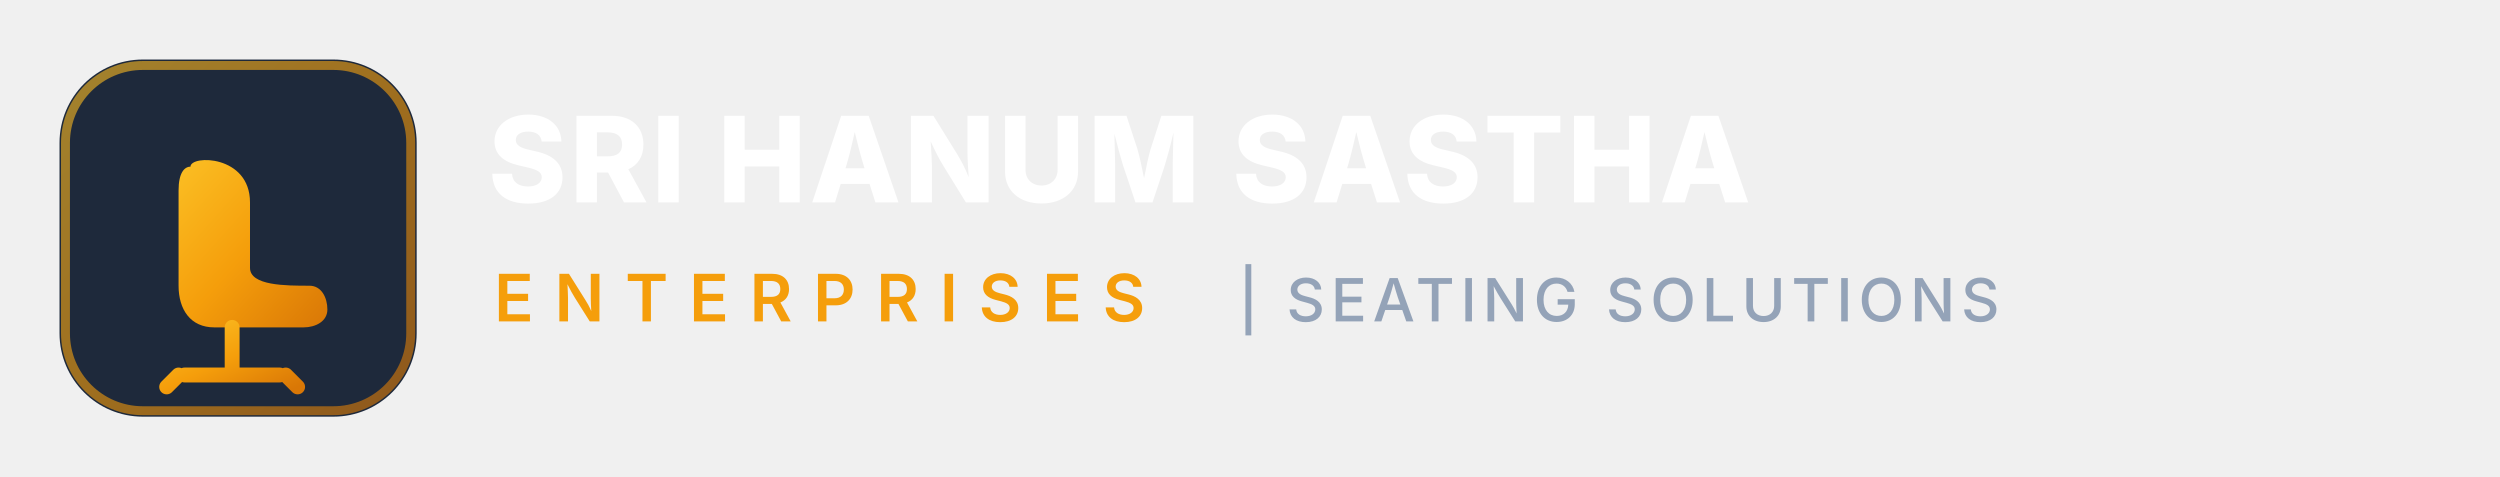
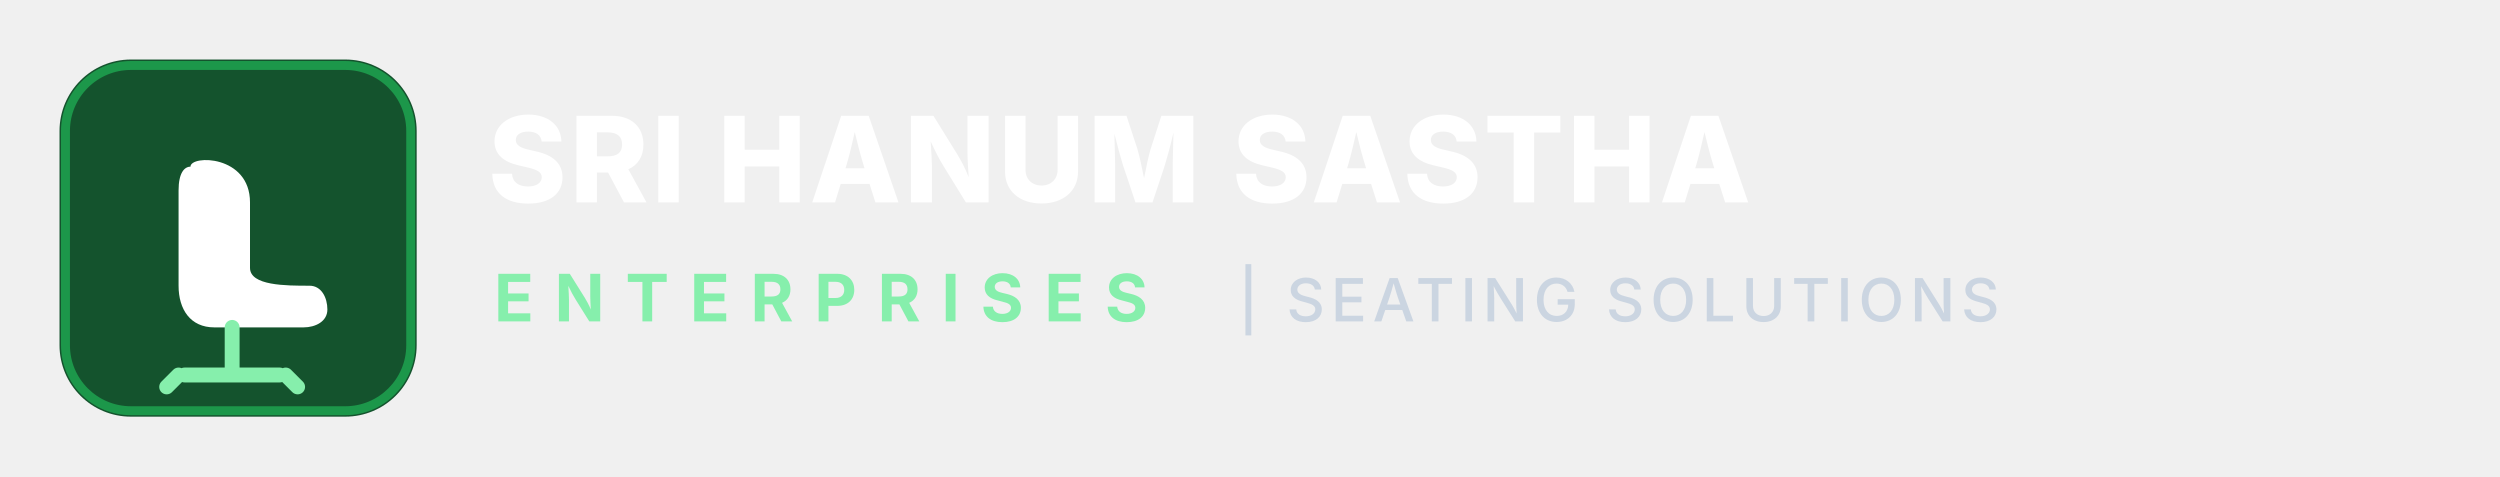
<svg xmlns="http://www.w3.org/2000/svg" viewBox="0 0 420 80" width="100%" height="100%">
  <defs>
-     <linearGradient id="goldGrad2" x1="0%" y1="0%" x2="100%" y2="100%">
-       <stop offset="0%" stop-color="#FBBF24" />
-       <stop offset="50%" stop-color="#F59E0B" />
-       <stop offset="100%" stop-color="#D97706" />
+     <linearGradient id="forestLight" x1="0%" y1="0%" x2="100%" y2="100%">
+       <stop offset="0%" stop-color="#4ADE80" />
+       <stop offset="100%" stop-color="#22C55E" />
    </linearGradient>
  </defs>
  <g transform="translate(10, 10)">
-     <rect x="0" y="0" width="60" height="60" rx="14" fill="#1E293B" />
-     <rect x="1" y="1" width="58" height="58" rx="13" fill="none" stroke="url(#goldGrad2)" stroke-width="1.5" stroke-opacity="0.6" />
-     <path d="M 22 18 C 22 16, 32 16, 32 24 L 32 35 C 32 38, 38 38, 42 38 C 44 38, 45 40, 45 42 C 45 44, 43 45, 41 45 L 26 45 C 22 45, 20 42, 20 38 L 20 22 C 20 19, 21 18, 22 18 Z" fill="url(#goldGrad2)" />
-     <path d="M 29 45 L 29 51 M 21 53 L 37 53 M 20 53 L 18 55 M 38 53 L 40 55 M 29 51 L 29 53" stroke="url(#goldGrad2)" stroke-width="2.5" stroke-linecap="round" stroke-linejoin="round" />
+     <rect x="0" y="0" width="60" height="60" rx="12" fill="#14532D" />
+     <rect x="1" y="1" width="58" height="58" rx="11" fill="none" stroke="#22C55E" stroke-width="1.5" stroke-opacity="0.6" />
+     <path d="M 22 18 C 22 16, 32 16, 32 24 L 32 35 C 32 38, 38 38, 42 38 C 44 38, 45 40, 45 42 C 45 44, 43 45, 41 45 L 26 45 C 22 45, 20 42, 20 38 L 20 22 C 20 19, 21 18, 22 18 Z" fill="#FFFFFF" />
+     <path d="M 29 45 L 29 51 M 21 53 L 37 53 M 20 53 L 18 55 M 38 53 L 40 55 M 29 51 L 29 53" stroke="#86EFAC" stroke-width="2.5" stroke-linecap="round" stroke-linejoin="round" />
  </g>
  <g transform="translate(82, 34)">
    <text font-family="'Plus Jakarta Sans', 'Inter', -apple-system, BlinkMacSystemFont, sans-serif" font-weight="800" font-size="20" fill="#FFFFFF" letter-spacing="0.5">
      SRI HANUM SASTHA
    </text>
  </g>
  <g transform="translate(83, 54)">
-     <text font-family="'Inter', -apple-system, BlinkMacSystemFont, sans-serif" font-weight="600" font-size="11" fill="#F59E0B" letter-spacing="3.5">
+     <text font-family="'Inter', -apple-system, BlinkMacSystemFont, sans-serif" font-weight="700" font-size="11" fill="#86EFAC" letter-spacing="3.5">
      ENTERPRISES
    </text>
-     <text font-family="'Inter', -apple-system, BlinkMacSystemFont, sans-serif" font-weight="500" font-size="10" fill="#94A3B8" letter-spacing="1" x="125">
+     <text font-family="'Inter', -apple-system, BlinkMacSystemFont, sans-serif" font-weight="500" font-size="10" fill="#CBD5E1" letter-spacing="1" x="125">
      | SEATING SOLUTIONS
    </text>
  </g>
</svg>
